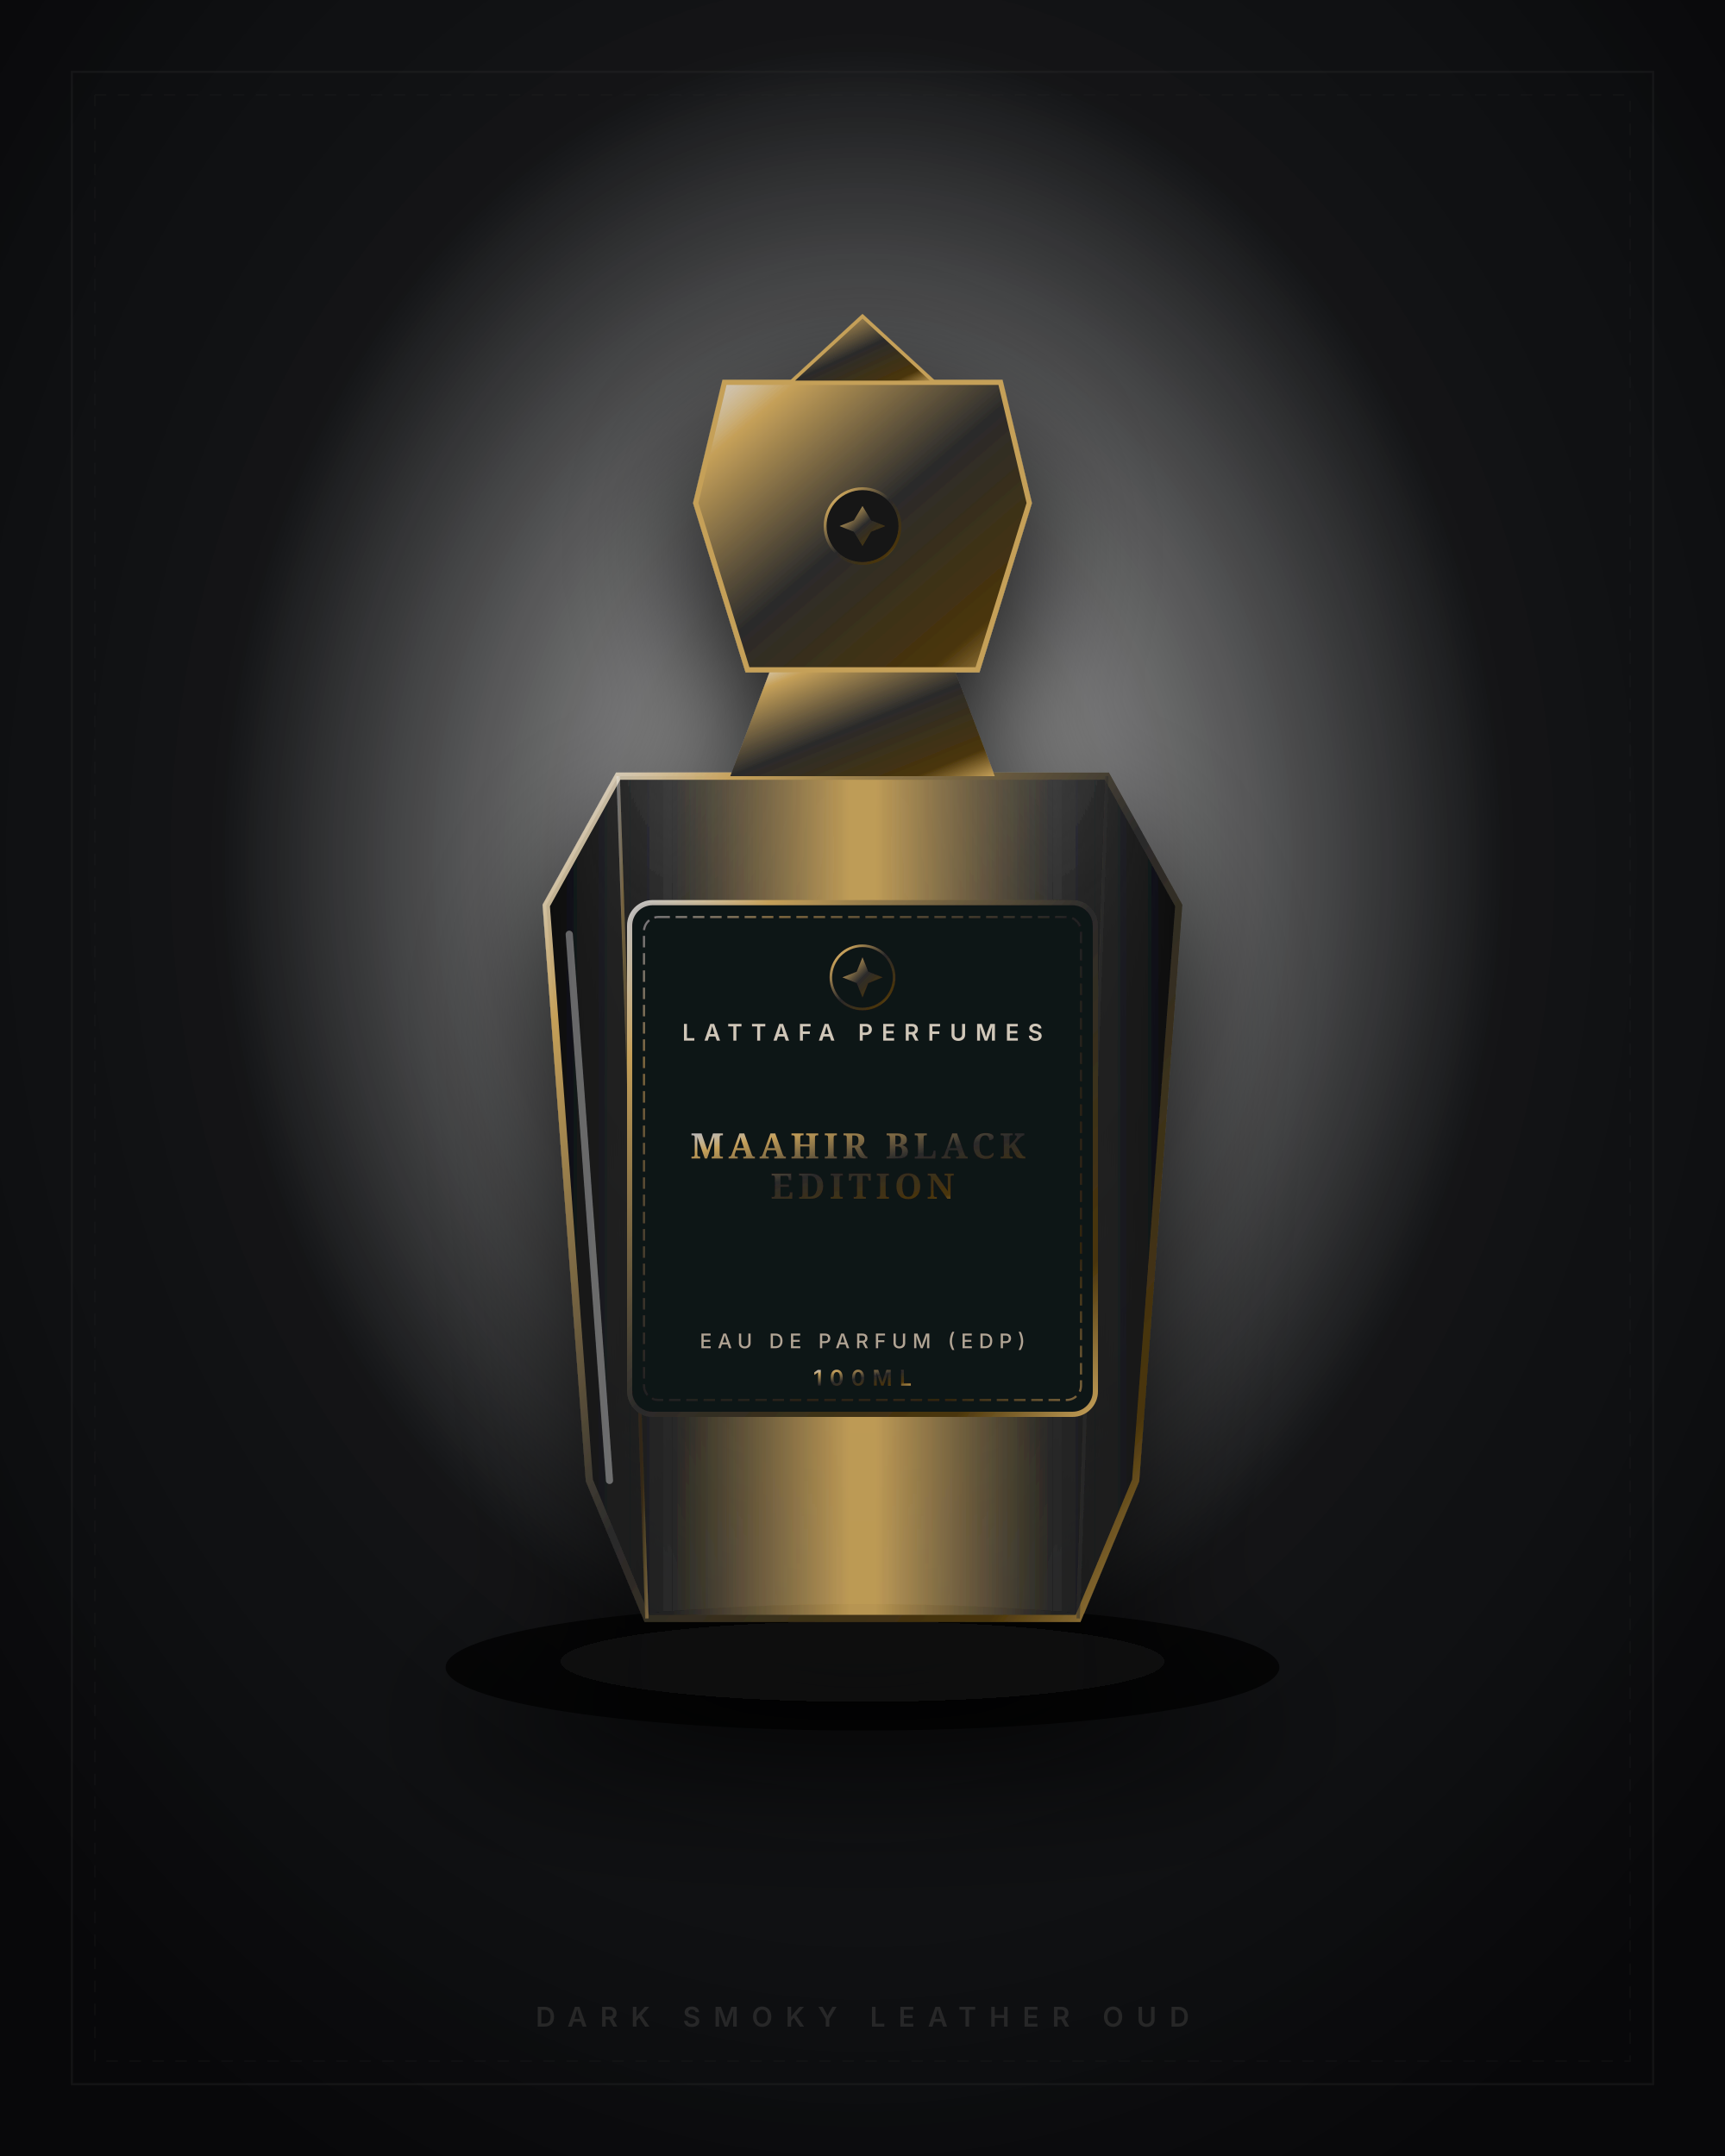
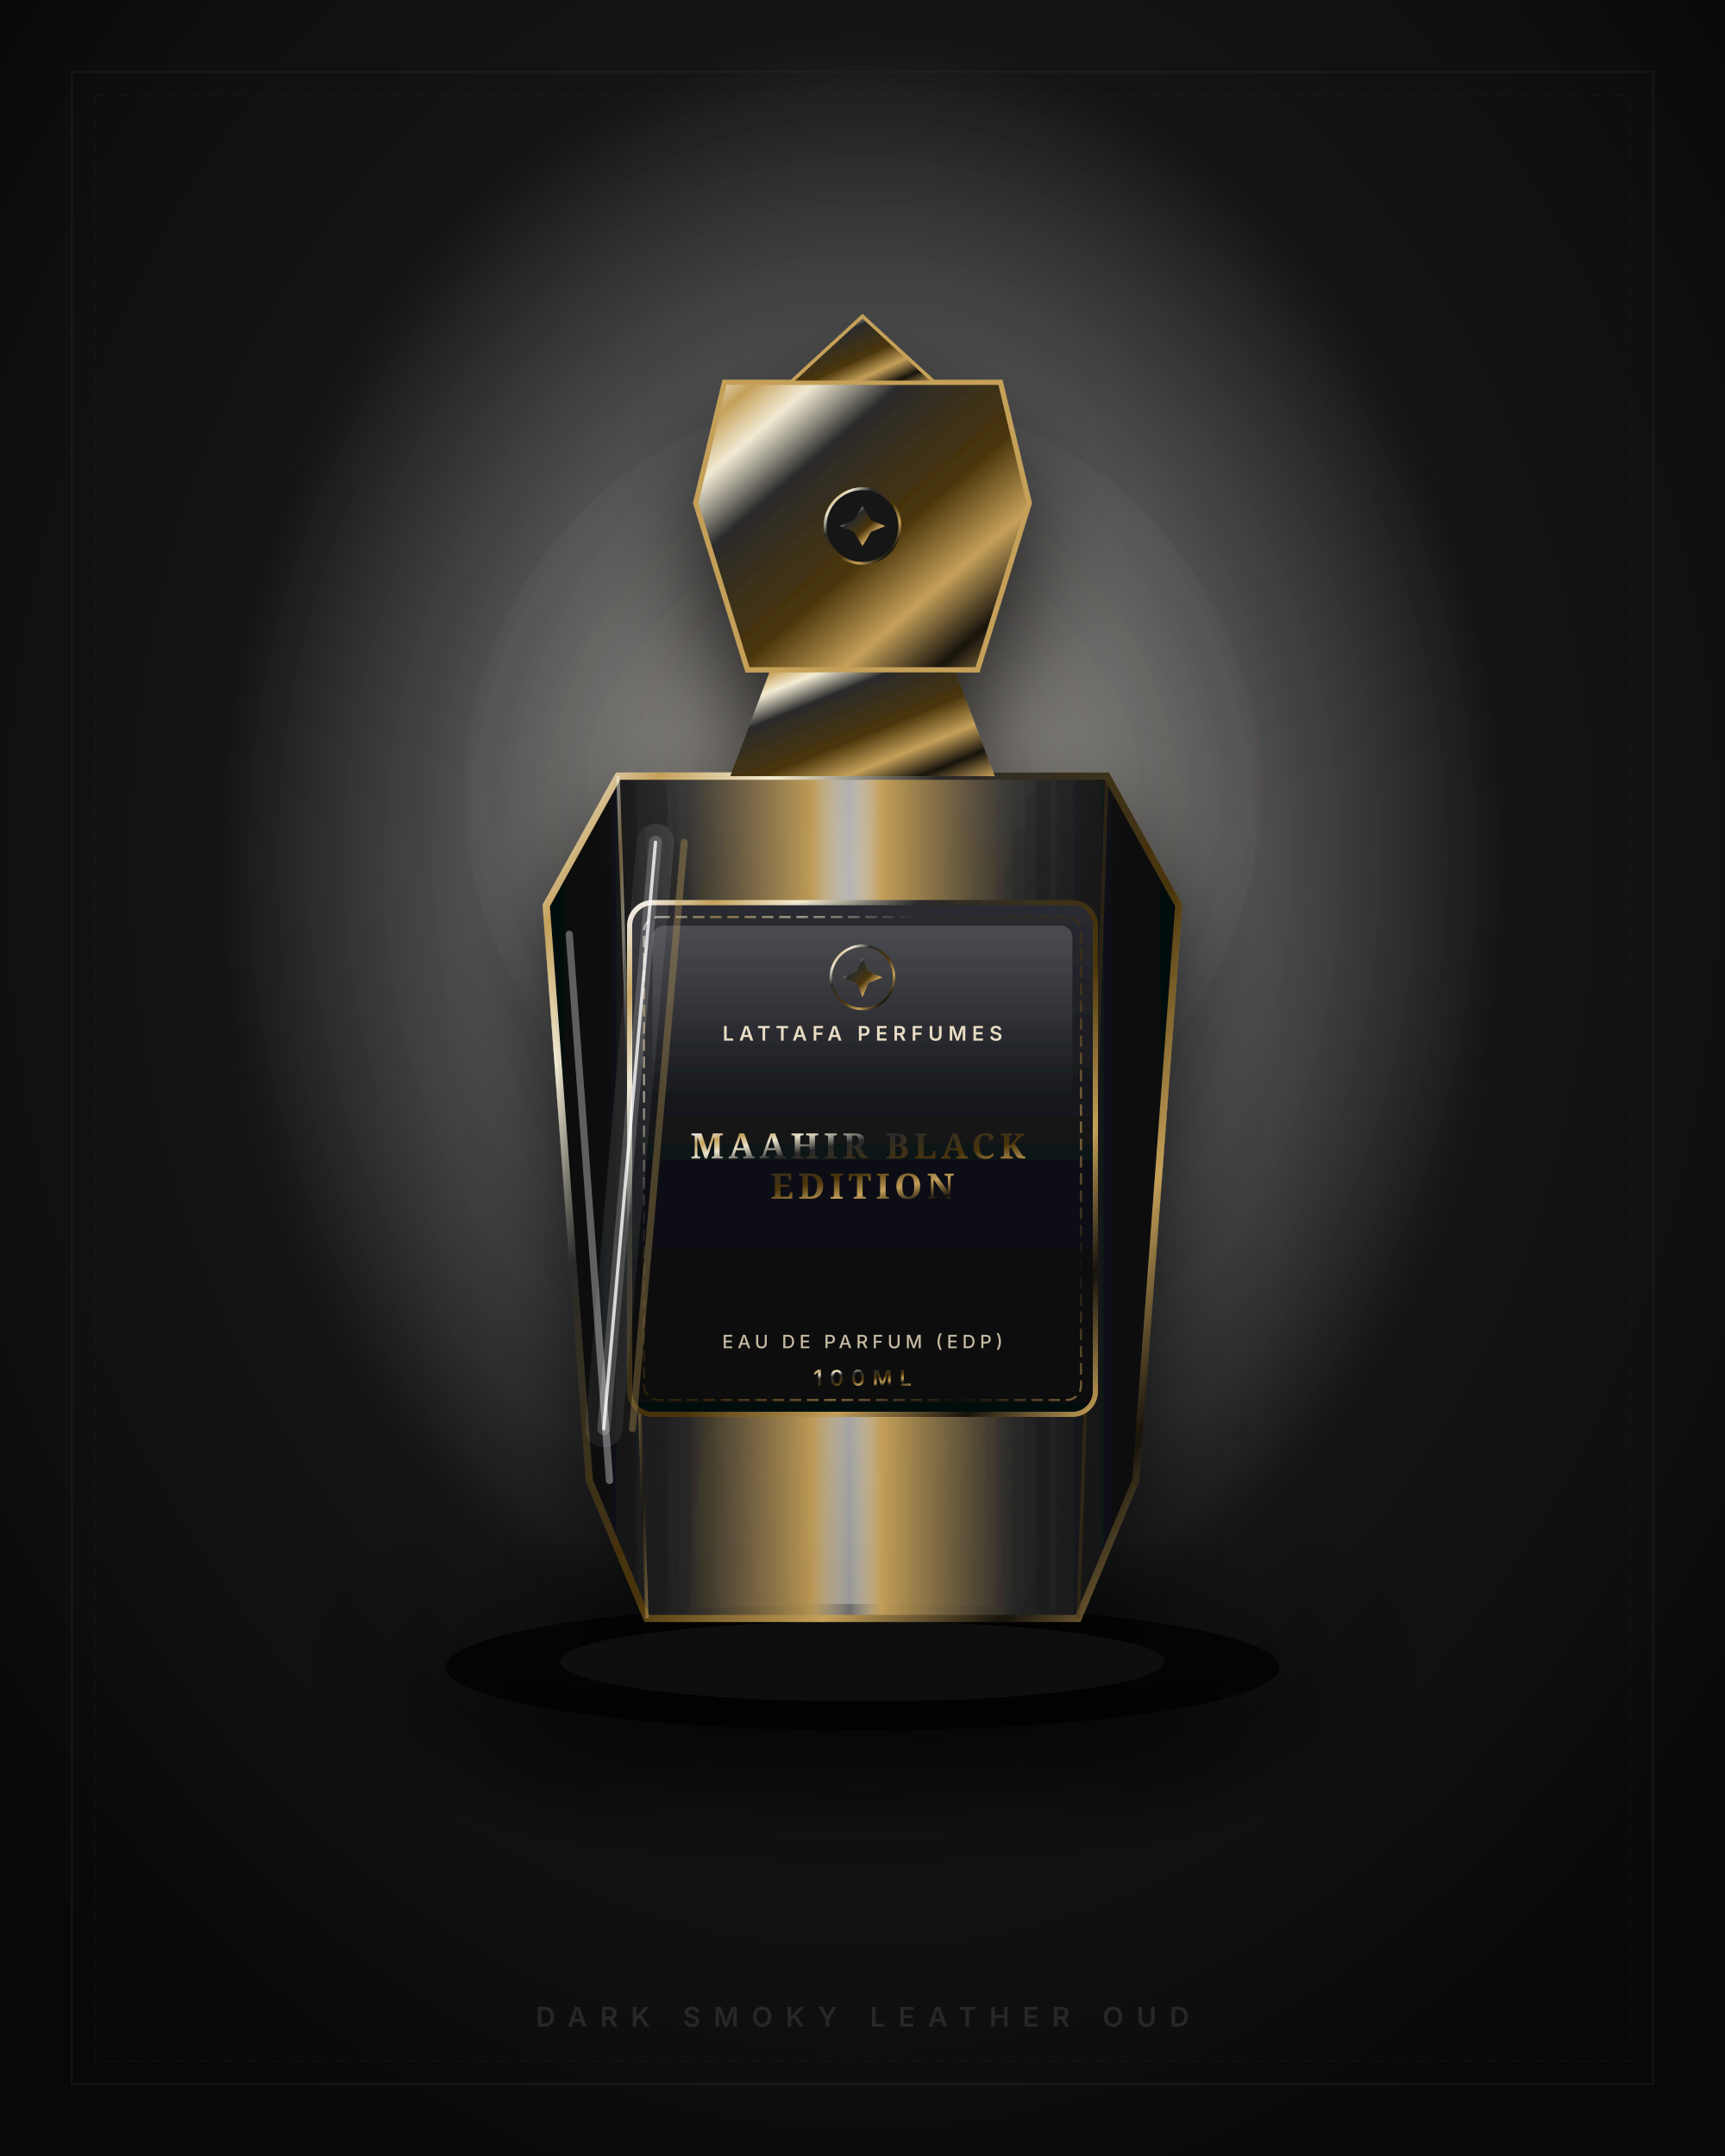
<svg xmlns="http://www.w3.org/2000/svg" viewBox="0 0 600 750" width="600" height="750">
  <defs>
    <radialGradient id="ambG" cx="50%" cy="40%" r="68%">
      <stop offset="0%" stop-color="#2b2b2b" stop-opacity="0.32" />
      <stop offset="55%" stop-color="#090a0c" stop-opacity="0.95" />
      <stop offset="100%" stop-color="#08080a" />
    </radialGradient>
    <linearGradient id="metalG" x1="0%" y1="0%" x2="100%" y2="100%">
-       <stop offset="0%" stop-color="#ffffff" stop-opacity="0.7" />
-       <stop offset="15%" stop-color="#c5a059" />
-       <stop offset="50%" stop-color="#2b2b2b" />
-       <stop offset="85%" stop-color="#4a350b" />
+       <stop offset="0%" stop-color="#ffffff" stop-opacity="0.95" />
+       <stop offset="9%" stop-color="#c5a059" />
+       <stop offset="18%" stop-color="#fff8df" stop-opacity="0.9" />
+       <stop offset="31%" stop-color="#2b2b2b" />
+       <stop offset="56%" stop-color="#4a350b" />
+       <stop offset="72%" stop-color="#c5a059" />
+       <stop offset="86%" stop-color="#17130c" />
      <stop offset="100%" stop-color="#c5a059" />
    </linearGradient>
    <linearGradient id="bodyG" x1="0%" y1="0%" x2="100%" y2="0%">
-       <stop offset="0%" stop-color="#090a0c" />
-       <stop offset="20%" stop-color="#2b2b2b" stop-opacity="0.75" />
-       <stop offset="48%" stop-color="#c5a059" stop-opacity="0.92" />
-       <stop offset="52%" stop-color="#c5a059" stop-opacity="0.92" />
-       <stop offset="80%" stop-color="#2b2b2b" stop-opacity="0.75" />
-       <stop offset="100%" stop-color="#090a0c" />
+       <stop offset="0%" stop-color="#050609" />
+       <stop offset="8%" stop-color="#090a0c" />
+       <stop offset="22%" stop-color="#2b2b2b" stop-opacity="0.78" />
+       <stop offset="42%" stop-color="#c5a059" stop-opacity="0.9" />
+       <stop offset="48%" stop-color="#ffffff" stop-opacity="0.38" />
+       <stop offset="53%" stop-color="#c5a059" stop-opacity="0.98" />
+       <stop offset="74%" stop-color="#2b2b2b" stop-opacity="0.82" />
+       <stop offset="92%" stop-color="#090a0c" />
+       <stop offset="100%" stop-color="#050609" />
    </linearGradient>
    <linearGradient id="baseG" x1="0%" y1="0%" x2="100%" y2="0%">
      <stop offset="0%" stop-color="#000000" stop-opacity="0.8" />
-       <stop offset="30%" stop-color="#c5a059" stop-opacity="0.4" />
-       <stop offset="50%" stop-color="#ffffff" stop-opacity="0.6" />
-       <stop offset="70%" stop-color="#c5a059" stop-opacity="0.4" />
+       <stop offset="24%" stop-color="#2b2b2b" stop-opacity="0.38" />
+       <stop offset="46%" stop-color="#c5a059" stop-opacity="0.72" />
+       <stop offset="54%" stop-color="#ffffff" stop-opacity="0.78" />
+       <stop offset="76%" stop-color="#c5a059" stop-opacity="0.36" />
      <stop offset="100%" stop-color="#000000" stop-opacity="0.8" />
    </linearGradient>
+     <linearGradient id="labelG" x1="0%" y1="0%" x2="0%" y2="100%">
+       <stop offset="0%" stop-color="#2b2b31" />
+       <stop offset="48%" stop-color="#111216" />
+       <stop offset="100%" stop-color="#06070a" />
+     </linearGradient>
+     <linearGradient id="labelSheen" x1="0%" y1="0%" x2="0%" y2="100%">
+       <stop offset="0%" stop-color="#ffffff" stop-opacity="0.75" />
+       <stop offset="100%" stop-color="#ffffff" stop-opacity="0" />
+     </linearGradient>
+     <radialGradient id="bloomG" cx="50%" cy="45%" r="58%">
+       <stop offset="0%" stop-color="#c5a059" stop-opacity="0.24" />
+       <stop offset="42%" stop-color="#2b2b2b" stop-opacity="0.10" />
+       <stop offset="100%" stop-color="#090a0c" stop-opacity="0" />
+     </radialGradient>
    <filter id="flaconShadow" x="-30%" y="-20%" width="160%" height="150%">
-       <feDropShadow dx="0" dy="20" stdDeviation="22" flood-color="#000000" flood-opacity="0.85" />
+       <feDropShadow dx="0" dy="18" stdDeviation="18" flood-color="#000000" flood-opacity="0.8" />
+     </filter>
+     <filter id="softGlow" x="-40%" y="-40%" width="180%" height="180%">
+       <feGaussianBlur stdDeviation="28" />
    </filter>
  </defs>
  <rect width="600" height="750" fill="url(#ambG)" />
+   <circle cx="300" cy="300" r="245" fill="url(#bloomG)" filter="url(#softGlow)" />
+   <ellipse cx="300" cy="584" rx="174" ry="26" fill="#000000" opacity="0.42" filter="url(#softGlow)" />
+   <ellipse cx="300" cy="580" rx="126" ry="11" fill="#2b2b2b" opacity="0.14" />
  <rect x="25" y="25" width="550" height="700" fill="none" stroke="#2b2b2b" stroke-width="0.75" opacity="0.32" />
  <rect x="33" y="33" width="534" height="684" fill="none" stroke="#2b2b2b" stroke-width="0.5" stroke-dasharray="4,4" opacity="0.2" />
  <g transform="translate(300, 365)" filter="url(#flaconShadow)">
    <ellipse cx="0" cy="215" rx="145" ry="22" fill="#000000" opacity="0.7" />
    <ellipse cx="0" cy="213" rx="105" ry="14" fill="#2b2b2b" opacity="0.22" />
    <polygon points="-85,-95 85,-95 110,-50 95,150 75,198 -75,198 -95,150 -110,-50" fill="url(#bodyG)" stroke="url(#metalG)" stroke-width="2.5" />
    <line x1="-85" y1="-95" x2="-75" y2="198" stroke="url(#metalG)" stroke-width="1.2" opacity="0.5" />
    <line x1="85" y1="-95" x2="75" y2="198" stroke="url(#metalG)" stroke-width="1.2" opacity="0.5" />
    <line x1="-102" y1="-40" x2="-88" y2="150" stroke="#ffffff" stroke-width="2.5" stroke-linecap="round" opacity="0.35" />
-     <rect x="-81.0" y="-51.0" width="162" height="178" rx="8" fill="#111216" stroke="url(#metalG)" stroke-width="1.8" />
+     <rect x="-81.0" y="-51.0" width="162" height="178" rx="8" fill="url(#labelG)" stroke="url(#metalG)" stroke-width="1.8" />
    <rect x="-76.0" y="-46.0" width="152" height="168" rx="5" fill="none" stroke="url(#metalG)" stroke-width="0.75" stroke-dasharray="4,2" opacity="0.6" />
+     <rect x="-73.0" y="-43.0" width="146" height="60.5" rx="4" fill="url(#labelSheen)" opacity="0.22" />
    <g transform="translate(0, -25.0)">
      <circle cx="0" cy="0" r="11" fill="none" stroke="url(#metalG)" stroke-width="0.9" />
      <polygon points="0,-7 2,-2 7,0 2,2 0,7 -2,2 -7,0 -2,-2" fill="url(#metalG)" />
    </g>
-     <text x="0" y="-3.0" font-family="'Inter', -apple-system, sans-serif" font-size="8" font-weight="600" letter-spacing="3" fill="#cfc7b8" text-anchor="middle">LATTAFA PERFUMES</text>
+     <text x="0" y="-3.0" font-family="'Inter', -apple-system, sans-serif" font-size="7" font-weight="600" letter-spacing="1.8" fill="#e8dcc4" text-anchor="middle">LATTAFA PERFUMES</text>
    <line x1="-61.0" y1="5.0" x2="61.0" y2="5.0" stroke="url(#metalG)" stroke-width="0.6" opacity="0.5" />
    <text x="0" y="38.0" font-family="'Cinzel', 'Playfair Display', 'Georgia', serif" font-size="12.2" font-weight="700" letter-spacing="1.6" fill="url(#metalG)" text-anchor="middle">
      <tspan x="0" dy="0">MAAHIR BLACK</tspan>
      <tspan x="0" dy="14">EDITION</tspan>
    </text>
    <line x1="-57.0" y1="89.0" x2="57.0" y2="89.0" stroke="url(#metalG)" stroke-width="0.6" opacity="0.5" />
-     <text x="0" y="104.0" font-family="'Inter', -apple-system, sans-serif" font-size="7" font-weight="500" letter-spacing="2" fill="#b0a594" text-anchor="middle">EAU DE PARFUM (EDP)</text>
+     <text x="0" y="104.0" font-family="'Inter', -apple-system, sans-serif" font-size="6.4" font-weight="500" letter-spacing="1.5" fill="#c8bba4" text-anchor="middle">EAU DE PARFUM (EDP)</text>
    <text x="0" y="117.0" font-family="'Inter', -apple-system, sans-serif" font-size="7.5" font-weight="600" letter-spacing="2.5" fill="url(#metalG)" text-anchor="middle">100ML</text>
    <polygon points="-46,-95 -32,-132 32,-132 46,-95" fill="url(#metalG)" />
    <polygon points="-48,-232 48,-232 58,-190 40,-132 -40,-132 -58,-190" fill="url(#metalG)" stroke="#c5a059" stroke-width="1.8" />
    <path d="M-25,-232 L0,-255 L25,-232 Z" fill="url(#metalG)" stroke="#c5a059" stroke-width="1.2" />
    <circle cx="0" cy="-182" r="13" fill="#121316" stroke="url(#metalG)" stroke-width="1" />
    <polygon points="0,-189 3,-184 8,-182 3,-180 0,-175 -3,-180 -8,-182 -3,-184" fill="url(#metalG)" />
+     <path d="M-72,-72 L-90,132" fill="none" stroke="#ffffff" stroke-width="13" stroke-linecap="round" opacity="0.075" />
+     <path d="M-72,-72 L-90,132" fill="none" stroke="#ffffff" stroke-width="4.5" stroke-linecap="round" opacity="0.18" />
+     <path d="M-72,-72 L-90,132" fill="none" stroke="#ffffff" stroke-width="1.15" stroke-linecap="round" opacity="0.78" />
+     <path d="M-72,-72 L-90,132" fill="none" stroke="#c5a059" stroke-width="2.4" stroke-linecap="round" opacity="0.34" transform="translate(10,0)" />
  </g>
  <text x="300" y="705" font-family="'Inter', -apple-system, sans-serif" font-size="9.5" font-weight="600" letter-spacing="4.5" fill="#2b2b2b" opacity="0.85" text-anchor="middle">DARK SMOKY LEATHER OUD</text>
</svg>
